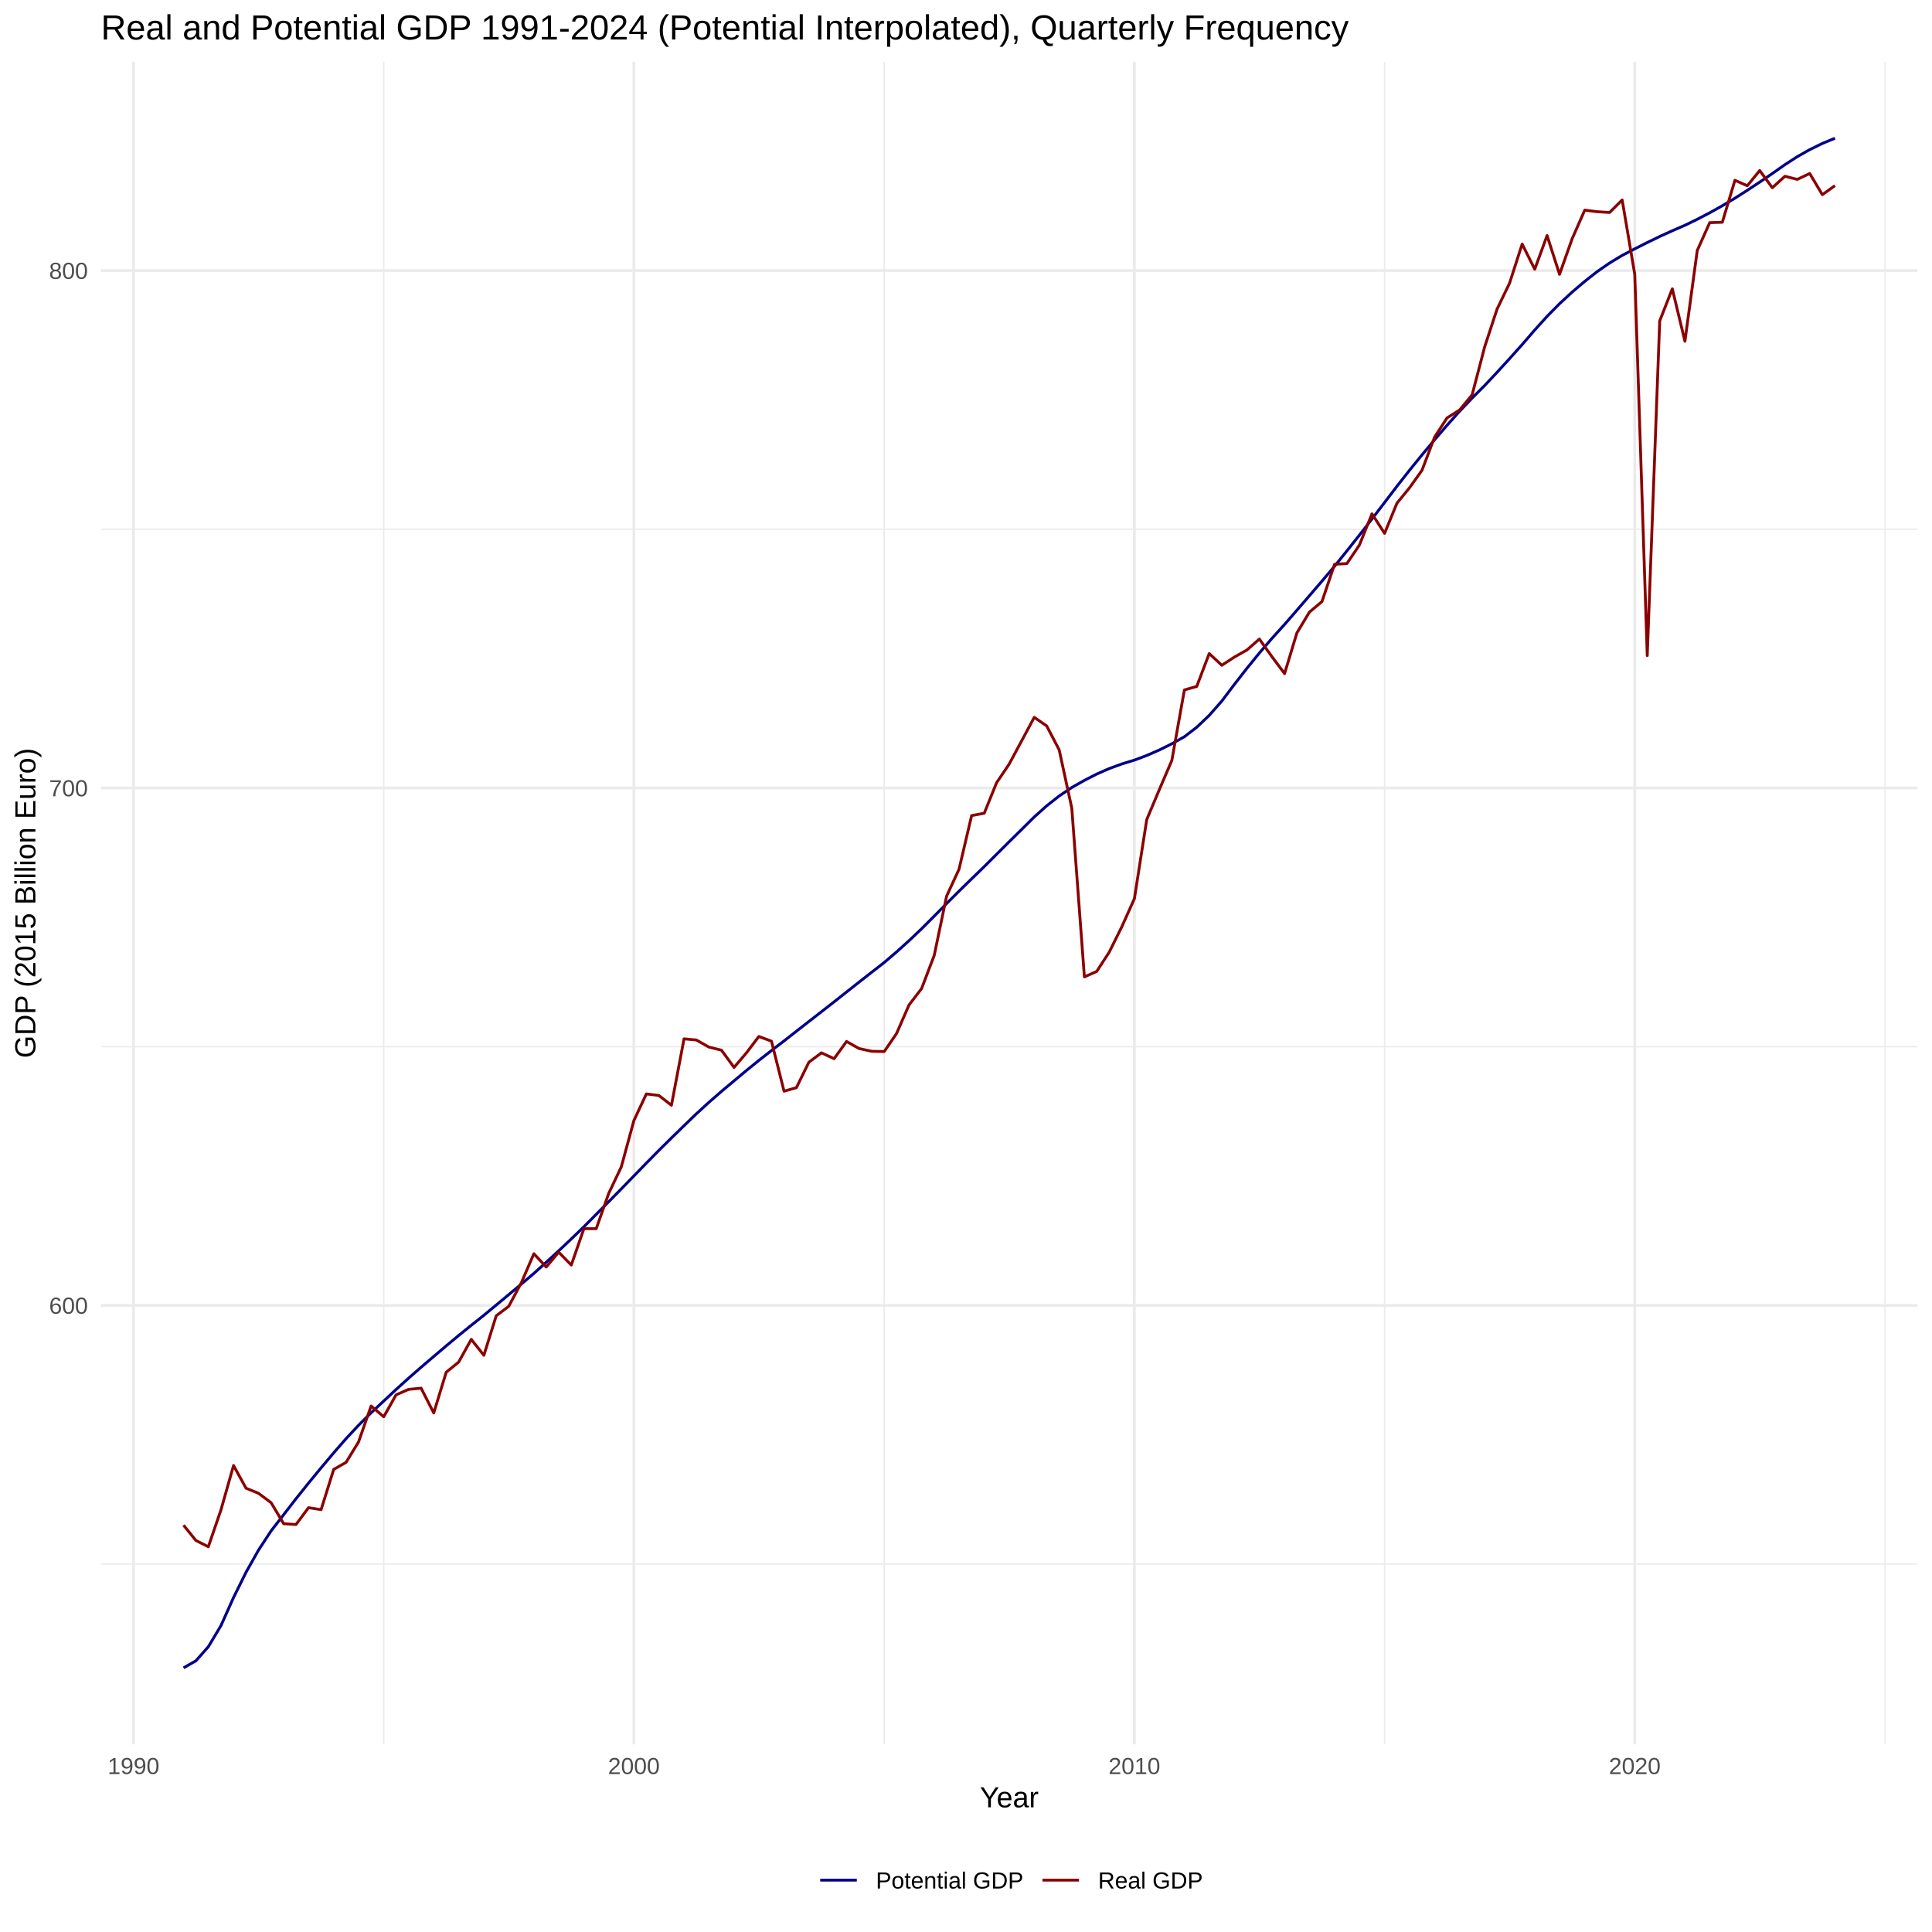
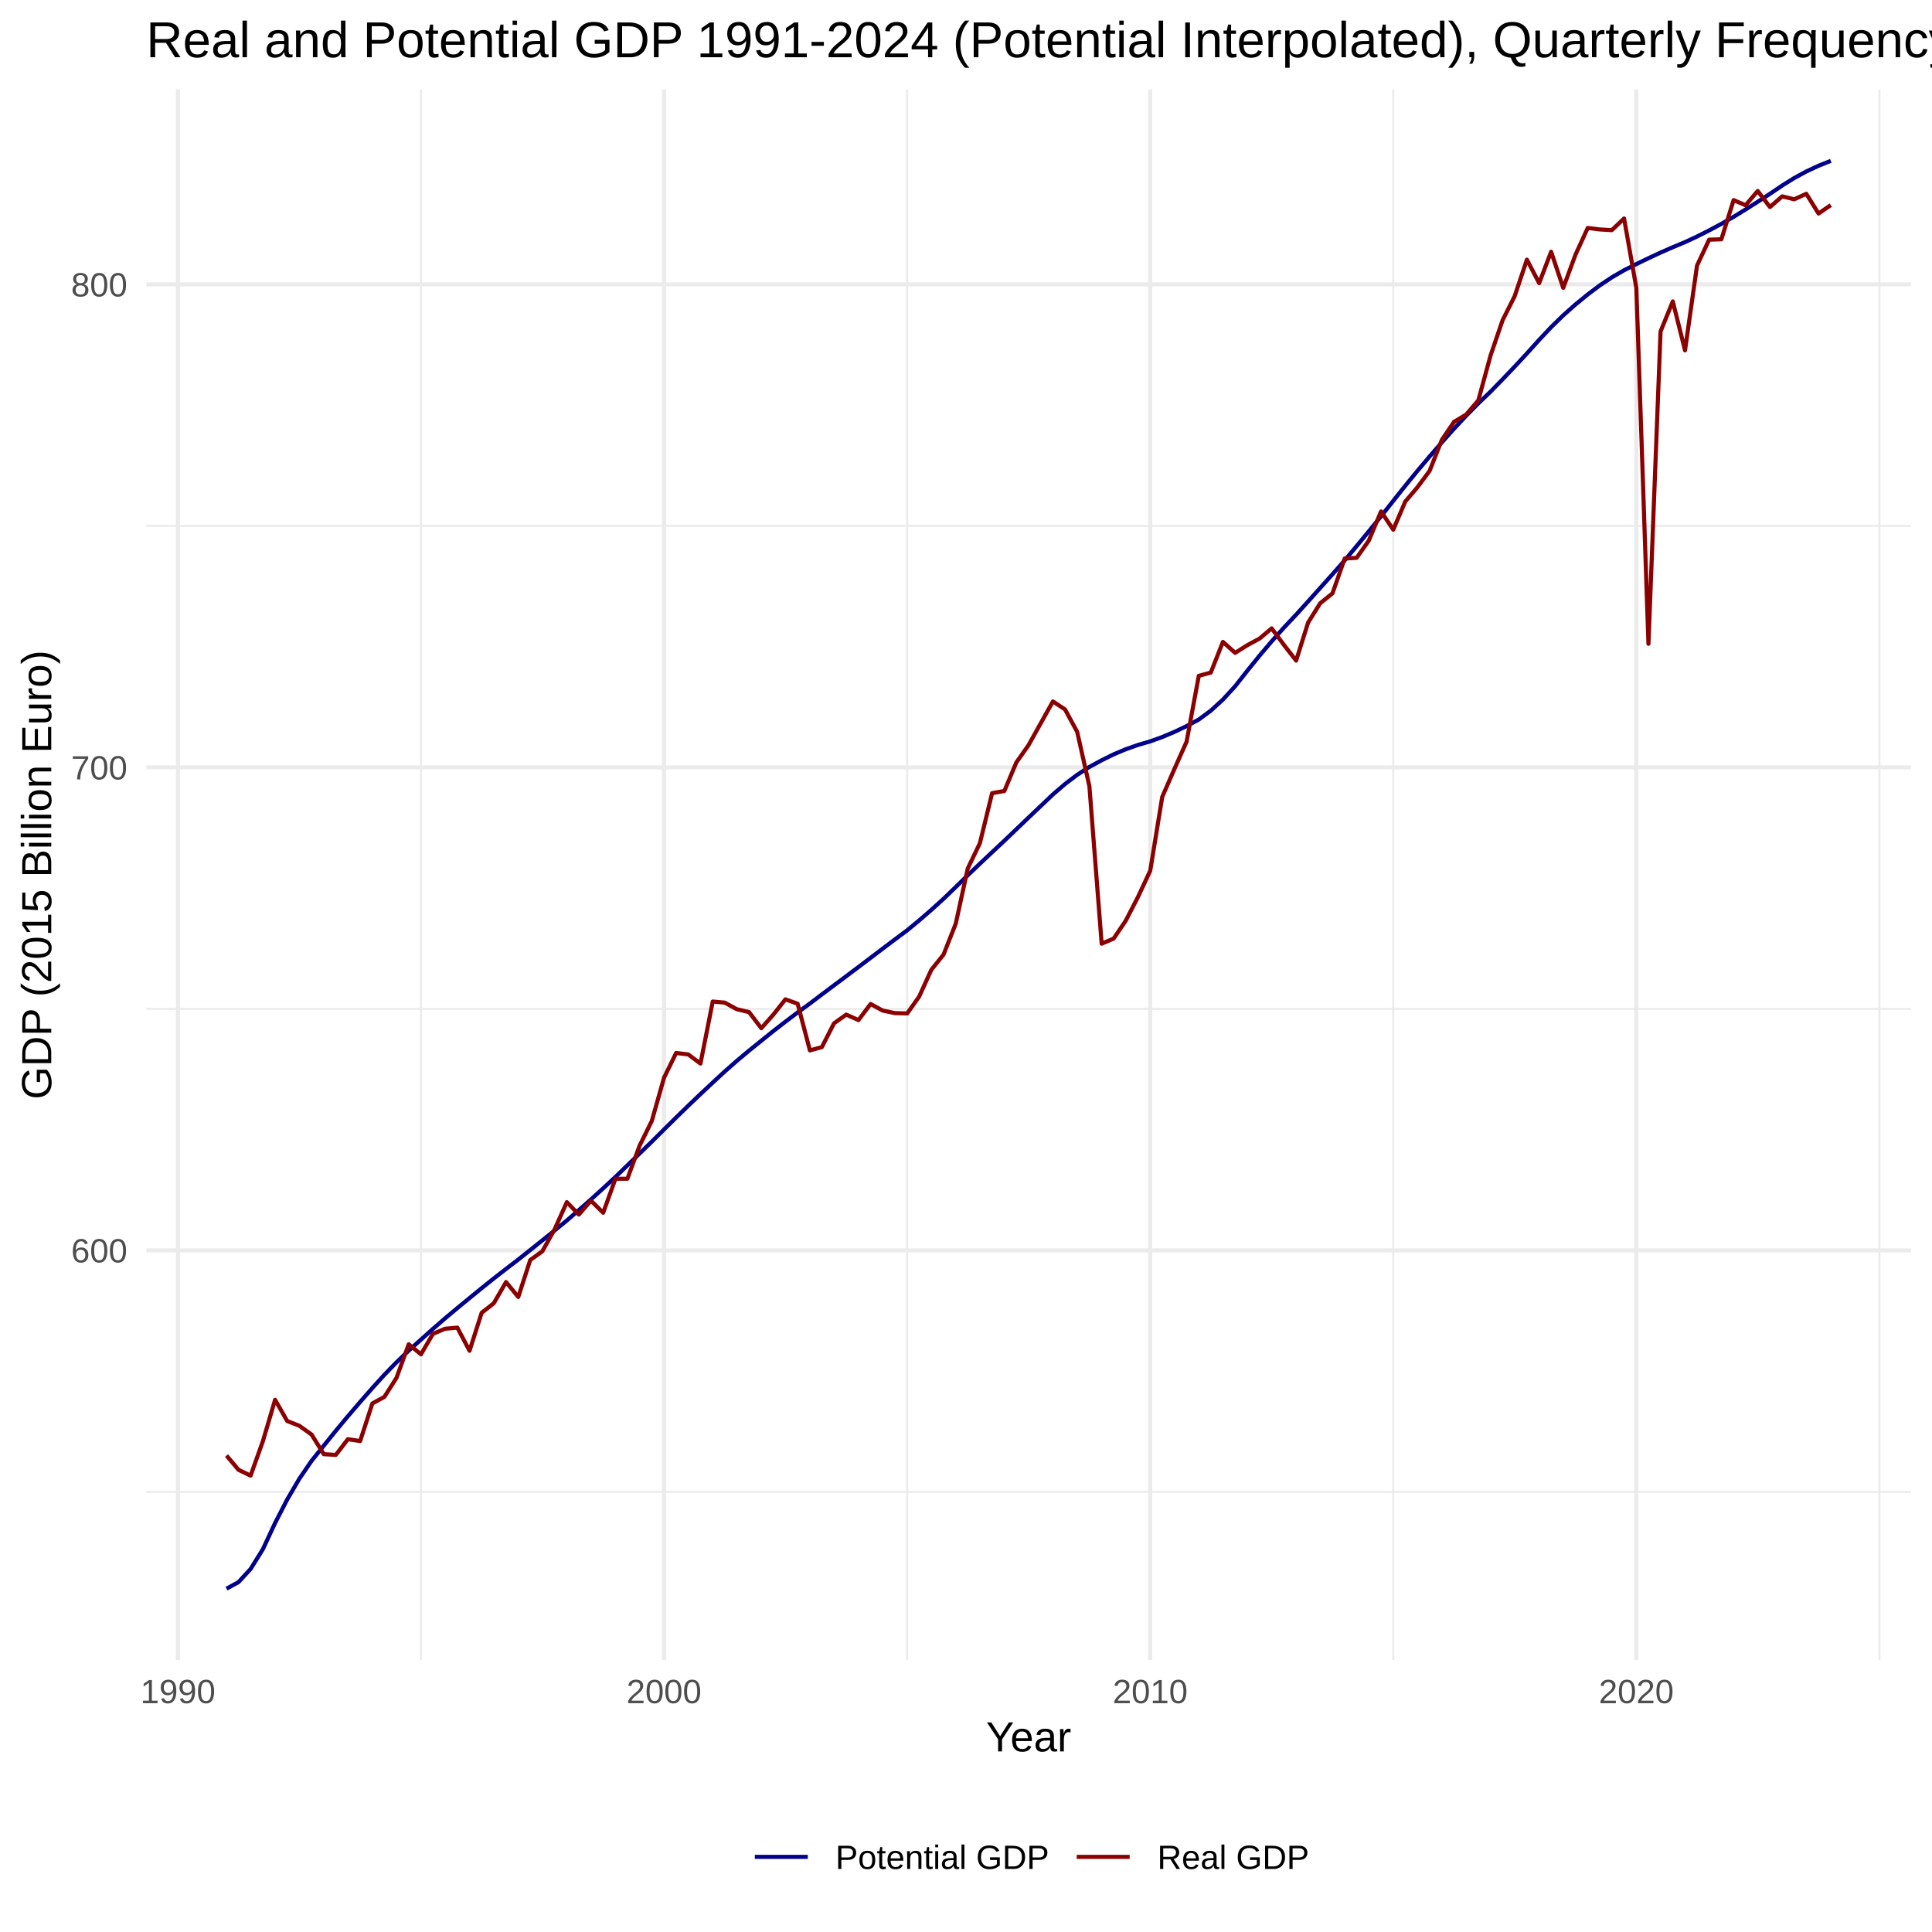
- <svg xmlns="http://www.w3.org/2000/svg" class="svglite" width="730.19pt" height="730.19pt" viewBox="0 0 730.19 730.19">
+ <svg xmlns="http://www.w3.org/2000/svg" class="svglite" width="504.00pt" height="504.00pt" viewBox="0 0 504.00 504.00">
  <defs>
    <style type="text/css">
    .svglite line, .svglite polyline, .svglite polygon, .svglite path, .svglite rect, .svglite circle {
      fill: none;
      stroke: #000000;
      stroke-linecap: round;
      stroke-linejoin: round;
      stroke-miterlimit: 10.00;
    }
    .svglite text {
      white-space: pre;
    }
  </style>
  </defs>
  <rect width="100%" height="100%" style="stroke: none; fill: none;" />
  <defs>
-     <clipPath id="cpMC4wMHw3MzAuMTl8MC4wMHw3MzAuMTk=">
-       <rect x="0.00" y="0.00" width="730.19" height="730.19" />
+     <clipPath id="cpMC4wMHw1MDQuMDB8MC4wMHw1MDQuMDA=">
+       <rect x="0.00" y="0.00" width="504.00" height="504.00" />
    </clipPath>
  </defs>
-   <g clip-path="url(#cpMC4wMHw3MzAuMTl8MC4wMHw3MzAuMTk=)">
+   <g clip-path="url(#cpMC4wMHw1MDQuMDB8MC4wMHw1MDQuMDA=)">
</g>
  <defs>
-     <clipPath id="cpMzguMTZ8NzI0LjcyfDIzLjM0fDY1OS4yNg==">
-       <rect x="38.16" y="23.34" width="686.55" height="635.93" />
+     <clipPath id="cpMzguMTZ8NDk4LjUyfDIzLjM0fDQzMy4wNw==">
+       <rect x="38.16" y="23.34" width="460.36" height="409.73" />
    </clipPath>
  </defs>
-   <g clip-path="url(#cpMzguMTZ8NzI0LjcyfDIzLjM0fDY1OS4yNg==)">
-     <polyline points="38.16,591.14 724.72,591.14 " style="stroke-width: 0.53; stroke: #EBEBEB; stroke-linecap: butt;" />
-     <polyline points="38.16,395.59 724.72,395.59 " style="stroke-width: 0.53; stroke: #EBEBEB; stroke-linecap: butt;" />
-     <polyline points="38.16,200.03 724.72,200.03 " style="stroke-width: 0.53; stroke: #EBEBEB; stroke-linecap: butt;" />
-     <polyline points="145.03,659.26 145.03,23.34 " style="stroke-width: 0.53; stroke: #EBEBEB; stroke-linecap: butt;" />
-     <polyline points="334.16,659.26 334.16,23.34 " style="stroke-width: 0.53; stroke: #EBEBEB; stroke-linecap: butt;" />
-     <polyline points="523.30,659.26 523.30,23.34 " style="stroke-width: 0.53; stroke: #EBEBEB; stroke-linecap: butt;" />
-     <polyline points="712.43,659.26 712.43,23.34 " style="stroke-width: 0.53; stroke: #EBEBEB; stroke-linecap: butt;" />
-     <polyline points="38.16,493.37 724.72,493.37 " style="stroke-width: 1.07; stroke: #EBEBEB; stroke-linecap: butt;" />
-     <polyline points="38.16,297.81 724.72,297.81 " style="stroke-width: 1.07; stroke: #EBEBEB; stroke-linecap: butt;" />
-     <polyline points="38.16,102.25 724.72,102.25 " style="stroke-width: 1.07; stroke: #EBEBEB; stroke-linecap: butt;" />
-     <polyline points="50.47,659.26 50.47,23.34 " style="stroke-width: 1.07; stroke: #EBEBEB; stroke-linecap: butt;" />
-     <polyline points="239.58,659.26 239.58,23.34 " style="stroke-width: 1.07; stroke: #EBEBEB; stroke-linecap: butt;" />
-     <polyline points="428.74,659.26 428.74,23.34 " style="stroke-width: 1.07; stroke: #EBEBEB; stroke-linecap: butt;" />
-     <polyline points="617.85,659.26 617.85,23.34 " style="stroke-width: 1.07; stroke: #EBEBEB; stroke-linecap: butt;" />
-     <polyline points="69.37,630.36 74.03,627.70 78.74,622.38 83.51,614.40 88.27,603.77 92.98,594.25 97.70,585.86 102.46,578.59 107.22,572.45 111.88,566.43 116.60,560.53 121.36,554.75 126.12,549.10 130.78,543.74 135.50,538.69 140.26,533.95 145.03,529.51 149.69,525.16 154.40,520.90 159.16,516.74 163.93,512.67 168.64,508.67 173.35,504.74 178.11,500.89 182.88,497.10 187.54,493.24 192.25,489.32 197.01,485.33 201.78,481.27 206.44,477.07 211.15,472.74 215.92,468.26 220.68,463.64 225.34,458.95 230.05,454.18 234.82,449.34 239.58,444.43 244.29,439.59 249.00,434.81 253.77,430.09 258.53,425.44 263.19,420.96 267.91,416.64 272.67,412.49 277.43,408.50 282.09,404.60 286.81,400.78 291.57,397.05 296.33,393.41 300.99,389.75 305.71,386.07 310.47,382.37 315.24,378.65 319.95,374.92 324.66,371.20 329.42,367.48 334.19,363.76 338.85,359.78 343.56,355.53 348.32,351.02 353.09,346.25 357.75,341.51 362.46,336.81 367.22,332.15 371.99,327.52 376.65,322.87 381.36,318.19 386.13,313.49 390.89,308.77 395.60,304.55 400.31,300.84 405.08,297.63 409.84,294.94 414.50,292.55 419.21,290.48 423.98,288.73 428.74,287.28 433.40,285.53 438.12,283.47 442.88,281.11 447.64,278.44 452.30,274.86 457.02,270.37 461.78,264.96 466.54,258.65 471.26,252.60 475.97,246.81 480.73,241.27 485.50,236.00 490.16,230.63 494.87,225.17 499.63,219.63 504.40,213.99 509.06,208.20 513.77,202.26 518.53,196.16 523.30,189.91 527.96,183.79 532.67,177.80 537.43,171.94 542.20,166.21 546.91,160.72 551.62,155.46 556.39,150.45 561.15,145.67 565.81,140.71 570.52,135.56 575.29,130.23 580.05,124.72 584.71,119.57 589.42,114.79 594.19,110.38 598.95,106.34 603.61,102.68 608.33,99.41 613.09,96.53 617.85,94.05 622.57,91.66 627.28,89.38 632.04,87.21 636.81,85.14 641.47,82.88 646.18,80.42 650.94,77.76 655.71,74.91 660.37,71.93 665.08,68.82 669.84,65.59 674.61,62.23 679.27,59.22 683.98,56.55 688.74,54.22 693.51,52.24 " style="stroke-width: 1.07; stroke: #00008B; stroke-linecap: butt;" />
-     <polyline points="69.37,576.44 74.03,582.21 78.74,584.58 83.51,570.67 88.27,553.88 92.98,562.46 97.70,564.38 102.46,567.94 107.22,575.89 111.88,576.18 116.60,569.82 121.36,570.56 126.12,555.36 130.78,552.70 135.50,545.00 140.26,531.39 145.03,535.46 149.69,527.18 154.40,525.11 159.16,524.66 163.93,534.02 168.64,518.63 173.35,514.79 178.11,506.21 182.88,512.23 187.54,497.29 192.25,493.74 197.01,484.86 201.78,473.84 206.44,478.87 211.15,473.25 215.92,478.13 220.68,464.37 225.34,464.37 230.05,451.06 234.82,441.00 239.58,423.50 244.29,413.44 249.00,414.03 253.77,417.73 258.53,392.62 263.19,393.06 267.91,395.73 272.67,396.91 277.43,403.42 282.09,397.95 286.81,391.73 291.57,393.51 296.33,412.41 300.99,411.08 305.71,401.46 310.47,397.91 315.24,400.13 319.95,393.62 324.66,396.28 329.42,397.32 334.19,397.43 338.85,390.62 343.56,379.82 348.32,373.61 353.09,361.07 357.75,338.73 362.46,328.52 367.22,308.25 371.99,307.36 376.65,295.83 381.36,288.87 386.13,279.99 390.89,271.12 395.60,274.37 400.31,283.40 405.08,305.44 409.84,369.21 414.50,367.14 419.21,359.89 423.98,350.27 428.74,339.65 433.40,309.77 438.12,298.53 442.88,287.43 447.64,260.76 452.30,259.43 457.02,247.00 461.78,251.44 466.54,248.33 471.26,245.67 475.97,241.53 480.73,248.19 485.50,254.58 490.16,239.20 494.87,231.36 499.63,227.36 504.40,213.27 509.06,212.98 513.77,206.02 518.53,194.19 523.30,201.58 527.96,190.19 532.67,184.42 537.43,177.76 542.20,165.19 546.91,157.94 551.62,154.98 556.39,149.21 561.15,131.01 565.81,116.81 570.52,107.05 575.29,92.25 580.05,101.76 584.71,89.03 589.42,103.68 594.19,90.22 598.95,79.42 603.61,80.01 608.33,80.31 613.09,75.57 617.85,103.68 622.57,247.78 627.28,121.29 632.04,109.16 636.81,128.98 641.47,94.66 646.18,84.15 650.94,84.00 655.71,68.14 660.37,70.21 665.08,64.44 669.84,70.95 674.61,66.62 679.27,67.80 683.98,65.58 688.74,73.57 693.51,70.17 " style="stroke-width: 1.07; stroke: #8B0000; stroke-linecap: butt;" />
+   <g clip-path="url(#cpMzguMTZ8NDk4LjUyfDIzLjM0fDQzMy4wNw==)">
+     <polyline points="38.16,389.18 498.52,389.18 " style="stroke-width: 0.53; stroke: #EBEBEB; stroke-linecap: butt;" />
+     <polyline points="38.16,263.18 498.52,263.18 " style="stroke-width: 0.53; stroke: #EBEBEB; stroke-linecap: butt;" />
+     <polyline points="38.16,137.18 498.52,137.18 " style="stroke-width: 0.53; stroke: #EBEBEB; stroke-linecap: butt;" />
+     <polyline points="109.82,433.07 109.82,23.34 " style="stroke-width: 0.53; stroke: #EBEBEB; stroke-linecap: butt;" />
+     <polyline points="236.64,433.07 236.64,23.34 " style="stroke-width: 0.53; stroke: #EBEBEB; stroke-linecap: butt;" />
+     <polyline points="363.46,433.07 363.46,23.34 " style="stroke-width: 0.53; stroke: #EBEBEB; stroke-linecap: butt;" />
+     <polyline points="490.29,433.07 490.29,23.34 " style="stroke-width: 0.53; stroke: #EBEBEB; stroke-linecap: butt;" />
+     <polyline points="38.16,326.18 498.52,326.18 " style="stroke-width: 1.07; stroke: #EBEBEB; stroke-linecap: butt;" />
+     <polyline points="38.16,200.18 498.52,200.18 " style="stroke-width: 1.07; stroke: #EBEBEB; stroke-linecap: butt;" />
+     <polyline points="38.16,74.18 498.52,74.18 " style="stroke-width: 1.07; stroke: #EBEBEB; stroke-linecap: butt;" />
+     <polyline points="46.42,433.07 46.42,23.34 " style="stroke-width: 1.07; stroke: #EBEBEB; stroke-linecap: butt;" />
+     <polyline points="173.22,433.07 173.22,23.34 " style="stroke-width: 1.07; stroke: #EBEBEB; stroke-linecap: butt;" />
+     <polyline points="300.06,433.07 300.06,23.34 " style="stroke-width: 1.07; stroke: #EBEBEB; stroke-linecap: butt;" />
+     <polyline points="426.87,433.07 426.87,23.34 " style="stroke-width: 1.07; stroke: #EBEBEB; stroke-linecap: butt;" />
+     <polyline points="59.09,414.44 62.21,412.73 65.37,409.30 68.57,404.16 71.76,397.31 74.92,391.18 78.08,385.78 81.28,381.09 84.47,377.13 87.60,373.25 90.76,369.45 93.95,365.73 97.14,362.09 100.27,358.64 103.43,355.38 106.62,352.33 109.82,349.46 112.94,346.66 116.10,343.92 119.30,341.24 122.49,338.62 125.65,336.04 128.81,333.51 132.01,331.02 135.20,328.58 138.32,326.10 141.48,323.57 144.68,321.00 147.87,318.39 151.00,315.68 154.16,312.89 157.35,310.00 160.55,307.03 163.67,304.00 166.83,300.93 170.03,297.82 173.22,294.65 176.38,291.53 179.54,288.45 182.73,285.41 185.93,282.42 189.05,279.53 192.21,276.75 195.41,274.07 198.60,271.50 201.73,268.98 204.89,266.53 208.08,264.12 211.28,261.78 214.40,259.42 217.56,257.05 220.76,254.66 223.95,252.26 227.11,249.87 230.27,247.47 233.46,245.07 236.66,242.68 239.78,240.11 242.94,237.37 246.14,234.47 249.33,231.39 252.46,228.34 255.62,225.31 258.81,222.31 262.01,219.32 265.13,216.33 268.29,213.31 271.48,210.28 274.68,207.24 277.84,204.52 281.00,202.13 284.19,200.07 287.39,198.33 290.51,196.79 293.67,195.46 296.87,194.33 300.06,193.40 303.19,192.27 306.35,190.94 309.54,189.42 312.73,187.70 315.86,185.39 319.02,182.50 322.21,179.02 325.41,174.95 328.57,171.05 331.73,167.32 334.92,163.75 338.12,160.35 341.24,156.90 344.40,153.38 347.60,149.81 350.79,146.18 353.91,142.45 357.07,138.62 360.27,134.69 363.46,130.66 366.59,126.72 369.75,122.86 372.94,119.08 376.14,115.39 379.30,111.85 382.46,108.47 385.65,105.23 388.85,102.16 391.97,98.96 395.13,95.64 398.32,92.21 401.52,88.66 404.64,85.34 407.80,82.26 411.00,79.42 414.19,76.81 417.32,74.46 420.48,72.35 423.67,70.50 426.87,68.89 430.03,67.36 433.19,65.89 436.38,64.49 439.57,63.16 442.70,61.70 445.86,60.11 449.05,58.40 452.25,56.56 455.37,54.64 458.53,52.64 461.73,50.56 464.92,48.40 468.05,46.45 471.21,44.73 474.40,43.24 477.60,41.96 " style="stroke-width: 1.07; stroke: #00008B; stroke-linecap: butt;" />
+     <polyline points="59.09,379.71 62.21,383.42 65.37,384.95 68.57,375.99 71.76,365.17 74.92,370.70 78.08,371.94 81.28,374.23 84.47,379.35 87.60,379.54 90.76,375.44 93.95,375.92 97.14,366.12 100.27,364.41 103.43,359.45 106.62,350.68 109.82,353.30 112.94,347.96 116.10,346.63 119.30,346.34 122.49,352.37 125.65,342.46 128.81,339.98 132.01,334.45 135.20,338.34 138.32,328.71 141.48,326.42 144.68,320.70 147.87,313.60 151.00,316.84 154.16,313.22 157.35,316.37 160.55,307.50 163.67,307.50 166.83,298.92 170.03,292.44 173.22,281.17 176.38,274.69 179.54,275.07 182.73,277.45 185.93,261.27 189.05,261.55 192.21,263.27 195.41,264.03 198.60,268.23 201.73,264.70 204.89,260.70 208.08,261.84 211.28,274.02 214.40,273.16 217.56,266.96 220.76,264.68 223.95,266.11 227.11,261.91 230.27,263.63 233.46,264.29 236.66,264.37 239.78,259.98 242.94,253.02 246.14,249.02 249.33,240.94 252.46,226.55 255.62,219.97 258.81,206.91 262.01,206.34 265.13,198.90 268.29,194.42 271.48,188.70 274.68,182.98 277.84,185.08 281.00,190.90 284.19,205.10 287.39,246.18 290.51,244.85 293.67,240.18 296.87,233.98 300.06,227.14 303.19,207.89 306.35,200.64 309.54,193.49 312.73,176.31 315.86,175.45 319.02,167.45 322.21,170.31 325.41,168.30 328.57,166.59 331.73,163.92 334.92,168.21 338.12,172.33 341.24,162.42 344.40,157.37 347.60,154.79 350.79,145.71 353.91,145.52 357.07,141.04 360.27,133.42 363.46,138.18 366.59,130.84 369.75,127.13 372.94,122.84 376.14,114.73 379.30,110.06 382.46,108.16 385.65,104.44 388.85,92.71 391.97,83.56 395.13,77.27 398.32,67.74 401.52,73.86 404.64,65.67 407.80,75.10 411.00,66.43 414.19,59.47 417.32,59.85 420.48,60.04 423.67,56.99 426.87,75.10 430.03,167.95 433.19,86.45 436.38,78.63 439.57,91.40 442.70,69.29 445.86,62.52 449.05,62.42 452.25,52.20 455.37,53.54 458.53,49.82 461.73,54.01 464.92,51.22 468.05,51.99 471.21,50.56 474.40,55.70 477.60,53.51 " style="stroke-width: 1.07; stroke: #8B0000; stroke-linecap: butt;" />
  </g>
-   <g clip-path="url(#cpMC4wMHw3MzAuMTl8MC4wMHw3MzAuMTk=)">
-     <text x="33.23" y="496.52" text-anchor="end" style="font-size: 8.80px;fill: #4D4D4D; font-family: &quot;Arial&quot;;" textLength="14.69px" lengthAdjust="spacingAndGlyphs">600</text>
-     <text x="33.23" y="300.96" text-anchor="end" style="font-size: 8.80px;fill: #4D4D4D; font-family: &quot;Arial&quot;;" textLength="14.69px" lengthAdjust="spacingAndGlyphs">700</text>
-     <text x="33.23" y="105.41" text-anchor="end" style="font-size: 8.80px;fill: #4D4D4D; font-family: &quot;Arial&quot;;" textLength="14.69px" lengthAdjust="spacingAndGlyphs">800</text>
-     <text x="50.47" y="670.50" text-anchor="middle" style="font-size: 8.80px;fill: #4D4D4D; font-family: &quot;Arial&quot;;" textLength="19.58px" lengthAdjust="spacingAndGlyphs">1990</text>
-     <text x="239.58" y="670.50" text-anchor="middle" style="font-size: 8.80px;fill: #4D4D4D; font-family: &quot;Arial&quot;;" textLength="19.58px" lengthAdjust="spacingAndGlyphs">2000</text>
-     <text x="428.74" y="670.50" text-anchor="middle" style="font-size: 8.80px;fill: #4D4D4D; font-family: &quot;Arial&quot;;" textLength="19.58px" lengthAdjust="spacingAndGlyphs">2010</text>
-     <text x="617.85" y="670.50" text-anchor="middle" style="font-size: 8.80px;fill: #4D4D4D; font-family: &quot;Arial&quot;;" textLength="19.58px" lengthAdjust="spacingAndGlyphs">2020</text>
-     <text x="381.44" y="683.08" text-anchor="middle" style="font-size: 11.00px; font-family: &quot;Arial&quot;;" textLength="23.24px" lengthAdjust="spacingAndGlyphs">Year</text>
-     <text transform="translate(13.37,341.30) rotate(-90)" text-anchor="middle" style="font-size: 11.00px; font-family: &quot;Arial&quot;;" textLength="117.38px" lengthAdjust="spacingAndGlyphs">GDP (2015 Billion Euro)</text>
-     <line x1="310.00" y1="710.60" x2="323.83" y2="710.60" style="stroke-width: 1.07; stroke: #00008B; stroke-linecap: butt;" />
-     <line x1="393.98" y1="710.60" x2="407.80" y2="710.60" style="stroke-width: 1.07; stroke: #8B0000; stroke-linecap: butt;" />
-     <text x="331.04" y="713.75" style="font-size: 8.80px; font-family: &quot;Arial&quot;;" textLength="55.74px" lengthAdjust="spacingAndGlyphs">Potential GDP</text>
-     <text x="415.01" y="713.75" style="font-size: 8.80px; font-family: &quot;Arial&quot;;" textLength="39.59px" lengthAdjust="spacingAndGlyphs">Real GDP</text>
+   <g clip-path="url(#cpMC4wMHw1MDQuMDB8MC4wMHw1MDQuMDA=)">
+     <text x="33.23" y="329.33" text-anchor="end" style="font-size: 8.80px;fill: #4D4D4D; font-family: &quot;Arial&quot;;" textLength="14.69px" lengthAdjust="spacingAndGlyphs">600</text>
+     <text x="33.23" y="203.34" text-anchor="end" style="font-size: 8.80px;fill: #4D4D4D; font-family: &quot;Arial&quot;;" textLength="14.69px" lengthAdjust="spacingAndGlyphs">700</text>
+     <text x="33.23" y="77.34" text-anchor="end" style="font-size: 8.80px;fill: #4D4D4D; font-family: &quot;Arial&quot;;" textLength="14.69px" lengthAdjust="spacingAndGlyphs">800</text>
+     <text x="46.42" y="444.31" text-anchor="middle" style="font-size: 8.80px;fill: #4D4D4D; font-family: &quot;Arial&quot;;" textLength="19.58px" lengthAdjust="spacingAndGlyphs">1990</text>
+     <text x="173.22" y="444.31" text-anchor="middle" style="font-size: 8.80px;fill: #4D4D4D; font-family: &quot;Arial&quot;;" textLength="19.58px" lengthAdjust="spacingAndGlyphs">2000</text>
+     <text x="300.06" y="444.31" text-anchor="middle" style="font-size: 8.80px;fill: #4D4D4D; font-family: &quot;Arial&quot;;" textLength="19.58px" lengthAdjust="spacingAndGlyphs">2010</text>
+     <text x="426.87" y="444.31" text-anchor="middle" style="font-size: 8.80px;fill: #4D4D4D; font-family: &quot;Arial&quot;;" textLength="19.58px" lengthAdjust="spacingAndGlyphs">2020</text>
+     <text x="268.34" y="456.89" text-anchor="middle" style="font-size: 11.00px; font-family: &quot;Arial&quot;;" textLength="23.24px" lengthAdjust="spacingAndGlyphs">Year</text>
+     <text transform="translate(13.37,228.20) rotate(-90)" text-anchor="middle" style="font-size: 11.00px; font-family: &quot;Arial&quot;;" textLength="117.38px" lengthAdjust="spacingAndGlyphs">GDP (2015 Billion Euro)</text>
+     <line x1="196.91" y1="484.40" x2="210.73" y2="484.40" style="stroke-width: 1.07; stroke: #00008B; stroke-linecap: butt;" />
+     <line x1="280.88" y1="484.40" x2="294.70" y2="484.40" style="stroke-width: 1.07; stroke: #8B0000; stroke-linecap: butt;" />
+     <text x="217.94" y="487.55" style="font-size: 8.80px; font-family: &quot;Arial&quot;;" textLength="55.74px" lengthAdjust="spacingAndGlyphs">Potential GDP</text>
+     <text x="301.91" y="487.55" style="font-size: 8.80px; font-family: &quot;Arial&quot;;" textLength="39.59px" lengthAdjust="spacingAndGlyphs">Real GDP</text>
    <text x="38.16" y="14.94" style="font-size: 13.20px; font-family: &quot;Arial&quot;;" textLength="471.49px" lengthAdjust="spacingAndGlyphs">Real and Potential GDP 1991-2024 (Potential Interpolated), Quarterly Frequency</text>
  </g>
</svg>
